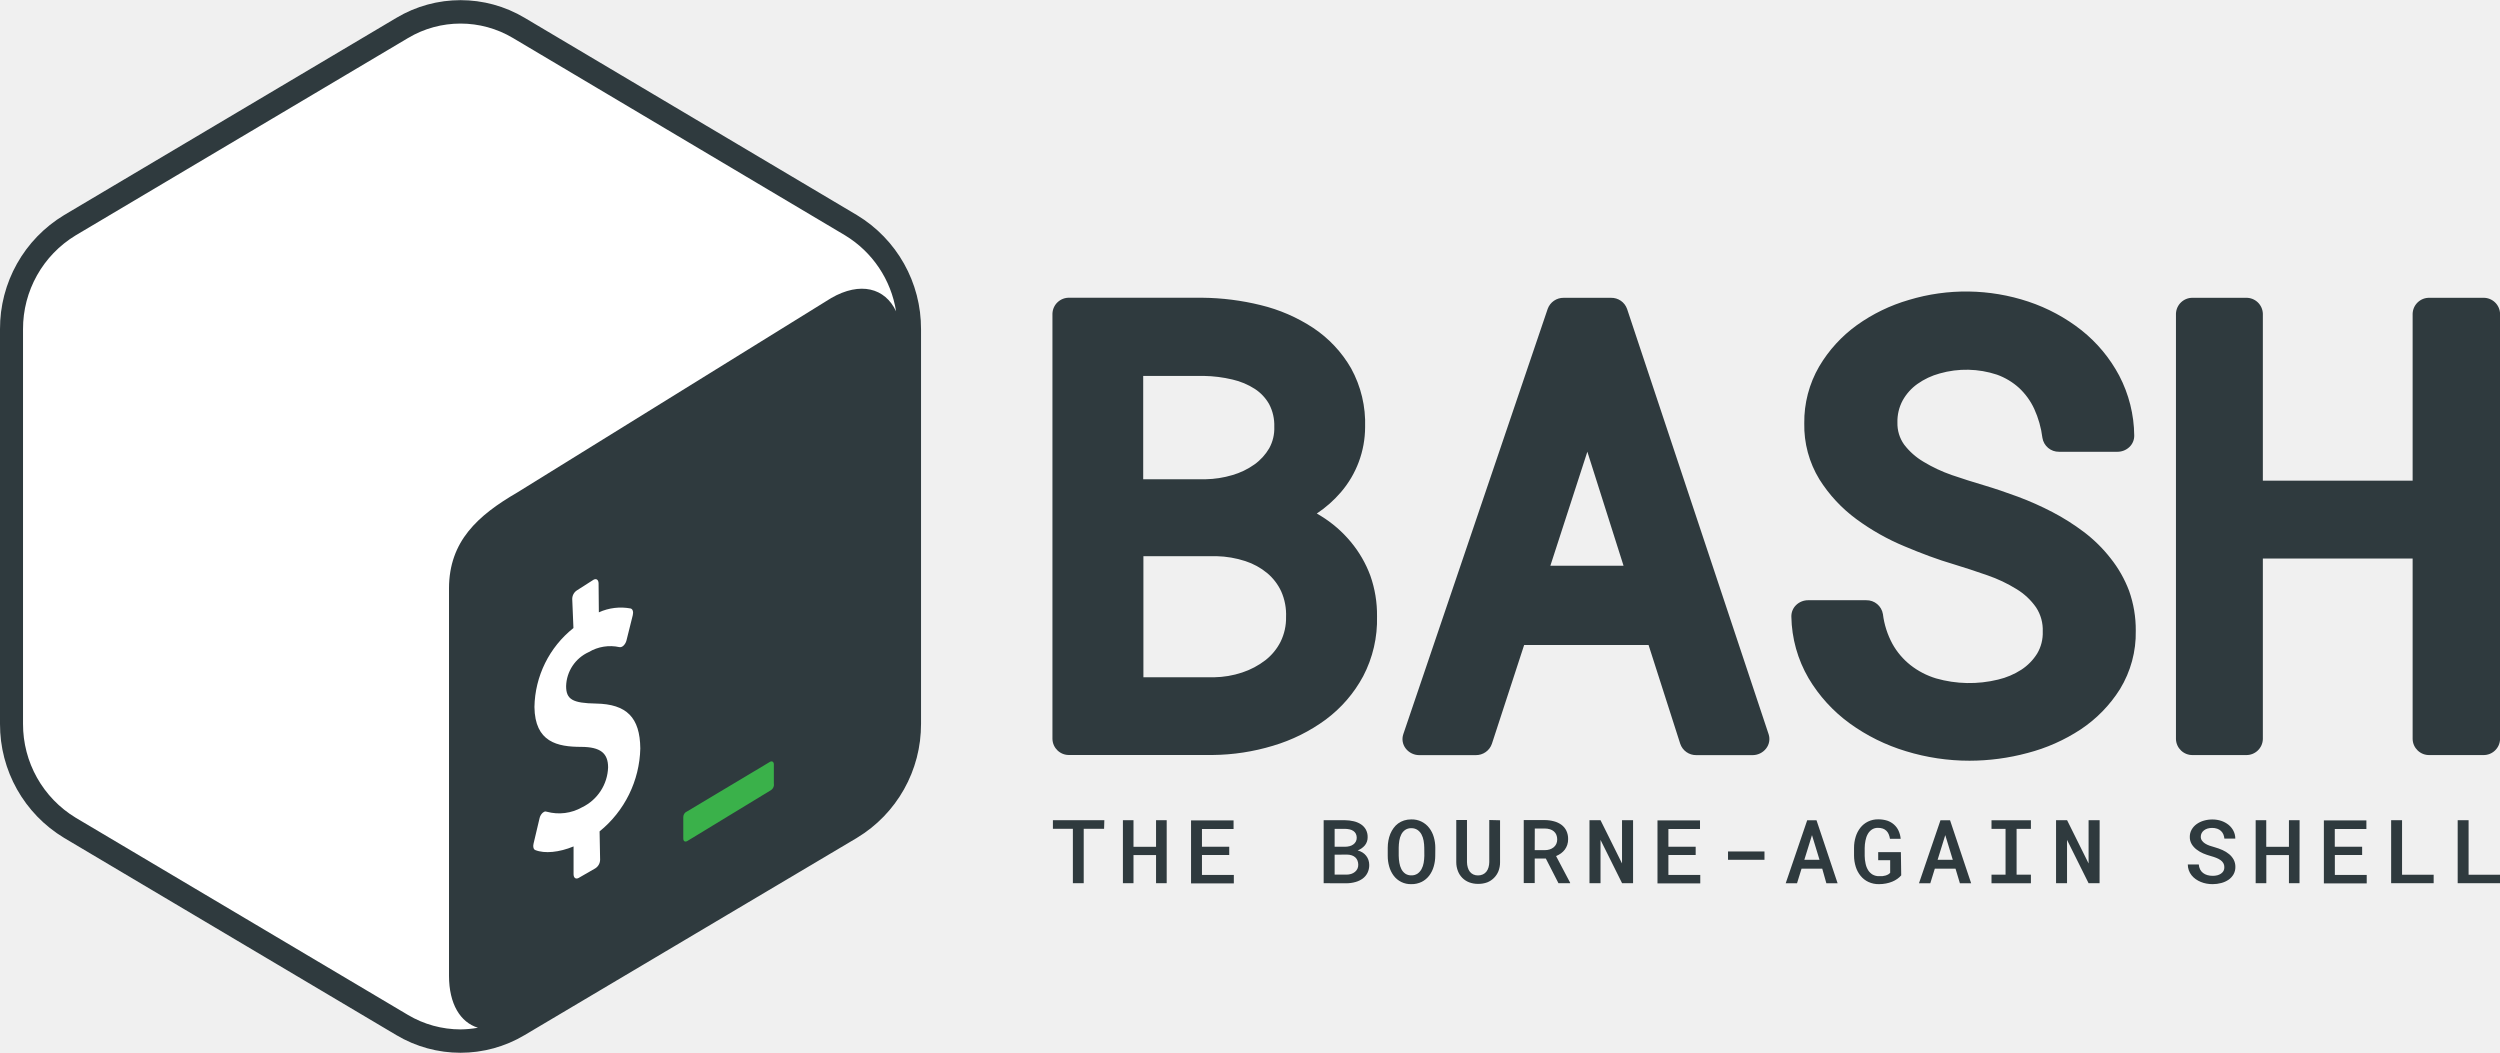
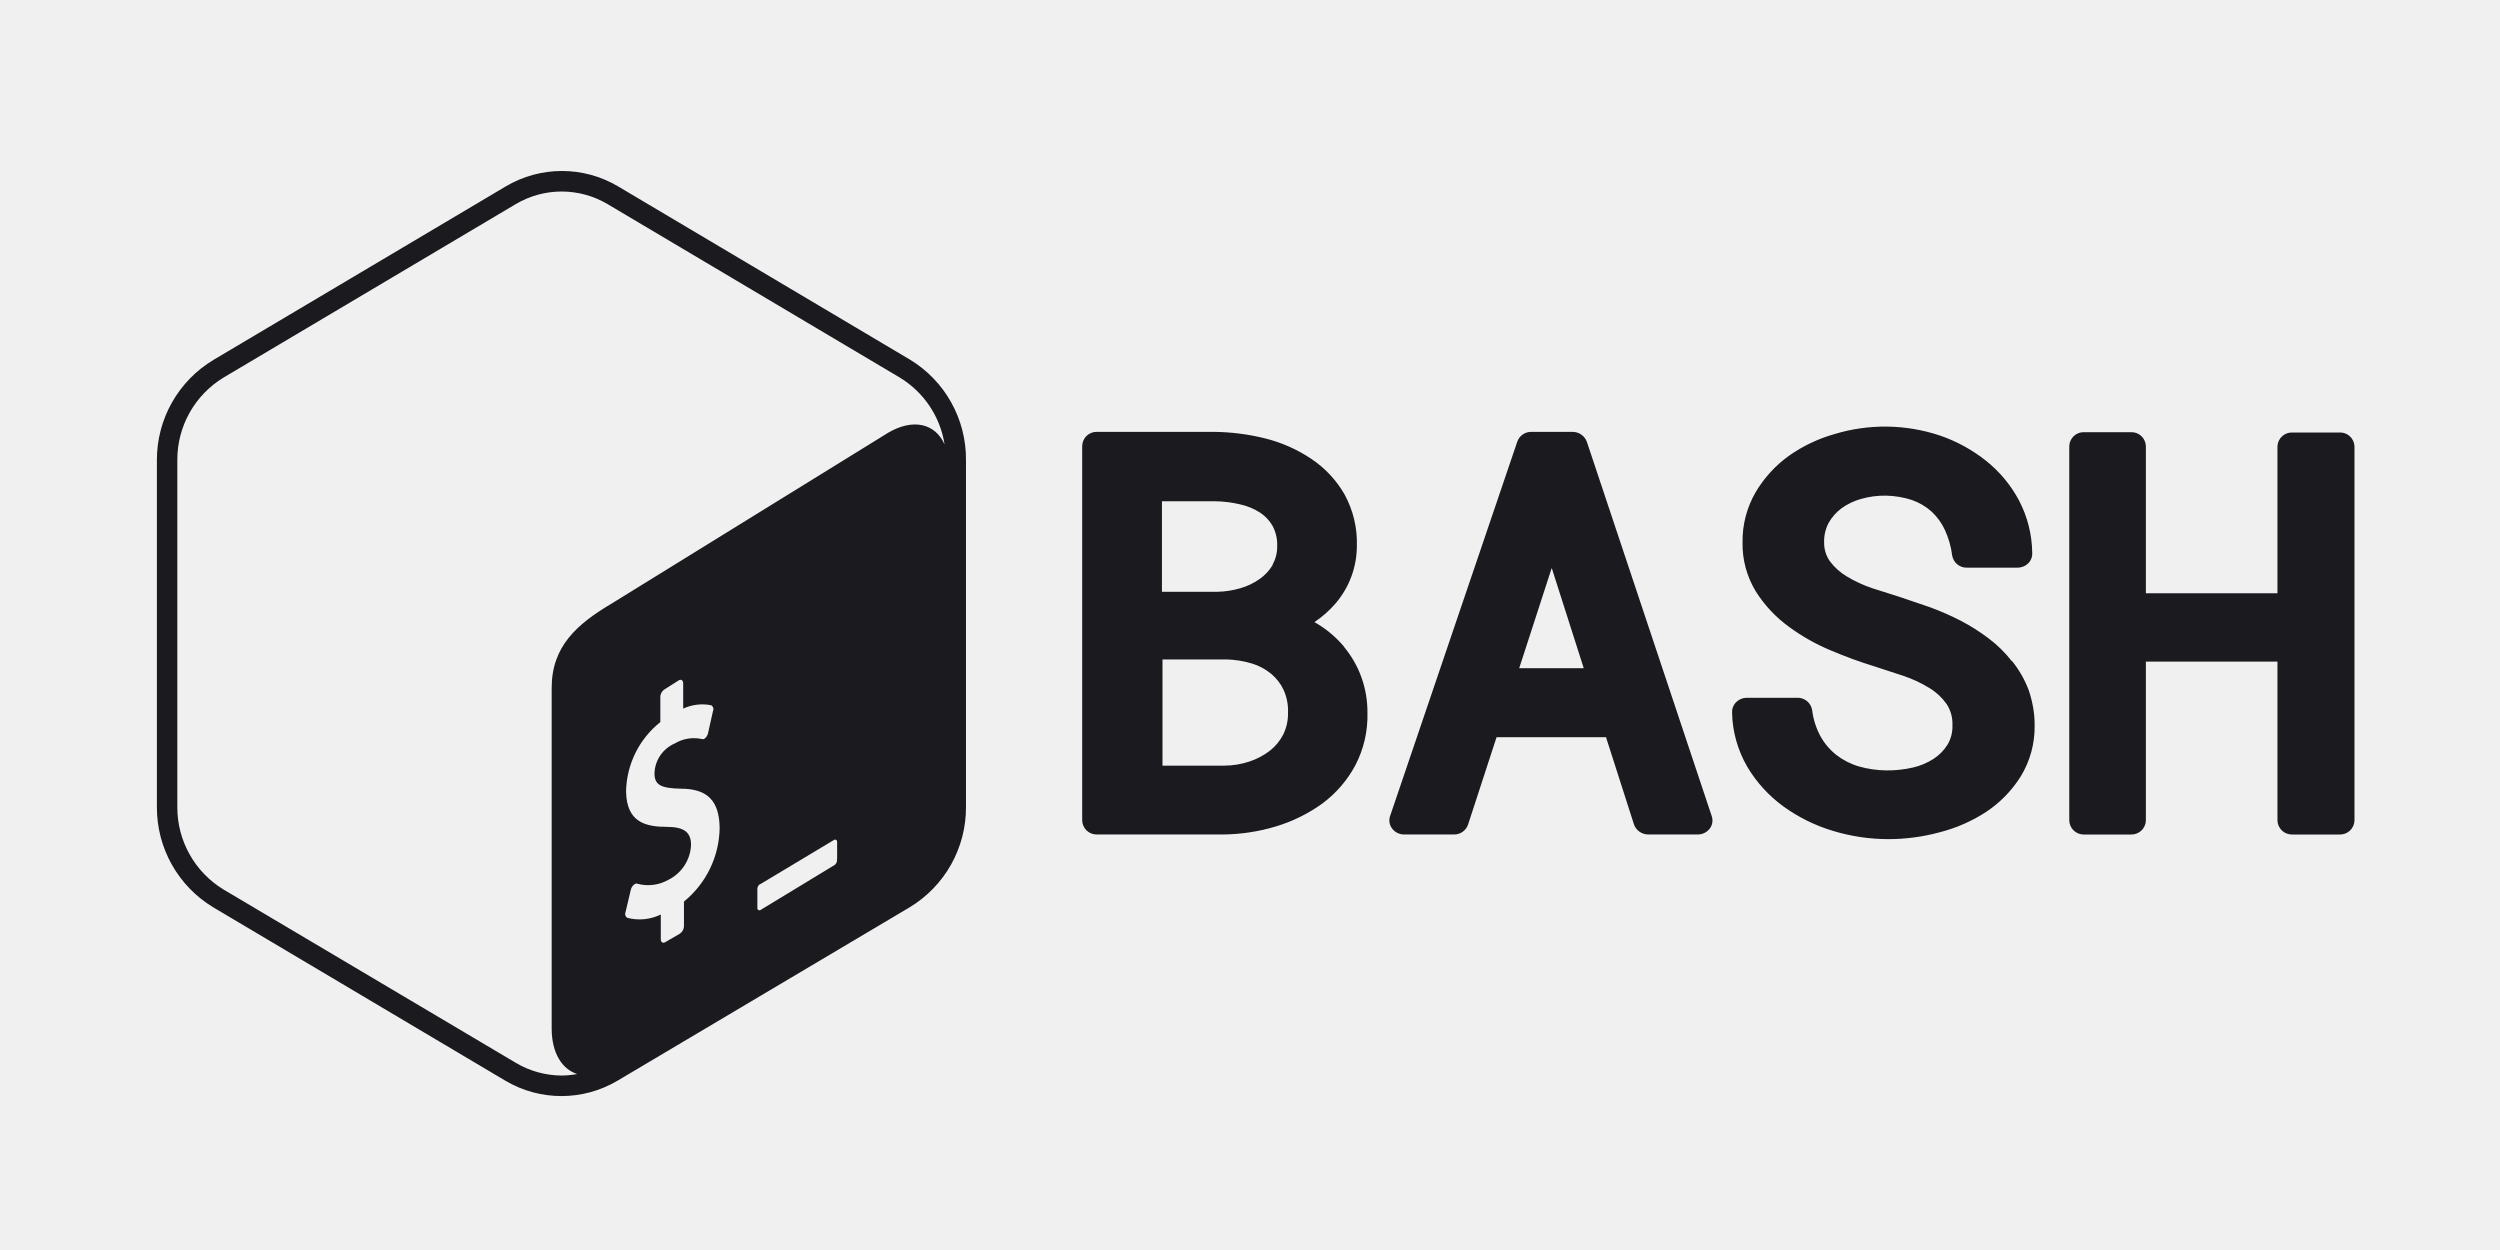
- <svg xmlns="http://www.w3.org/2000/svg" viewBox="0 0 375.72 158.2" width="2500" height="1053">
-   <defs>
-     <style>.cls-1{fill:#fff}.cls-2{fill:#2f3a3e}.cls-3{fill:#3ab14a}</style>
-   </defs>
-   <g id="Layer_2" data-name="Layer 2">
-     <g id="Layer_1-2" data-name="Layer 1">
-       <path class="cls-1" d="M128.79 32.3L78.85 2.65a18.81 18.81 0 0 0-19.27 0L9.63 32.3A19.92 19.92 0 0 0 0 49.46v59.29a19.92 19.92 0 0 0 9.63 17.15l49.94 29.64a18.82 18.82 0 0 0 19.27 0l49.94-29.64a19.92 19.92 0 0 0 9.64-17.16V49.46a19.92 19.92 0 0 0-9.63-17.16z" />
-       <path class="cls-2" d="M128.79 32.3L78.85 2.65a18.81 18.81 0 0 0-19.27 0L9.63 32.3A19.92 19.92 0 0 0 0 49.46v59.29a19.92 19.92 0 0 0 9.63 17.15l49.94 29.64a18.82 18.82 0 0 0 19.27 0l49.94-29.64a19.92 19.92 0 0 0 9.64-17.16V49.46a19.92 19.92 0 0 0-9.63-17.16zM61.32 152.51l-49.94-29.64a16.44 16.44 0 0 1-7.92-14.12V49.46a16.43 16.43 0 0 1 7.92-14.12L61.32 5.69a15.4 15.4 0 0 1 15.78 0L127 35.34a16.33 16.33 0 0 1 7.67 11.42c-1.66-3.53-5.39-4.5-9.74-2L77.72 74c-5.89 3.43-10.23 7.3-10.24 14.4v58.22c0 4.25 1.71 7 4.35 7.81a15.3 15.3 0 0 1-2.62.25 15.47 15.47 0 0 1-7.89-2.17z" />
-       <path class="cls-3" d="M115.7 114.48l-12.44 7.44a.91.91 0 0 0-.57.81V126c0 .4.27.56.6.37l12.63-7.68a1 1 0 0 0 .38-1v-2.87c-.01-.37-.3-.53-.6-.34z" />
-       <path class="cls-1" d="M89.22 87.09c.4-.2.73 0 .74.57L90 92a8 8 0 0 1 4.78-.58c.31.08.44.5.32 1l-.95 3.81a1.64 1.64 0 0 1-.43.76 1 1 0 0 1-.25.18.57.57 0 0 1-.37.06 6.34 6.34 0 0 0-4.61.74 5.79 5.79 0 0 0-3.41 5.13c0 2 1 2.55 4.49 2.61 4.61.08 6.61 2.09 6.66 6.74a16.53 16.53 0 0 1-6.12 12.47l.08 4.26a1.56 1.56 0 0 1-.73 1.3l-2.52 1.45c-.4.2-.73 0-.74-.56v-4.19c-2.16.9-4.35 1.11-5.75.55-.26-.1-.38-.49-.27-.94l.91-3.85a1.61 1.61 0 0 1 .45-.8 1 1 0 0 1 .24-.17.5.5 0 0 1 .41 0 7 7 0 0 0 5.29-.67 6.92 6.92 0 0 0 3.91-6c0-2.16-1.19-3.06-4-3.08-3.63 0-7-.7-7.07-6a15.5 15.5 0 0 1 5.86-11.86L86 90a1.55 1.55 0 0 1 .73-1.32z" />
-       <path class="cls-2" d="M203 81.4a18.21 18.21 0 0 0-4.46-3.87l-.64-.38a17.73 17.73 0 0 0 3.62-3.2 15.08 15.08 0 0 0 3.64-9.77 17.16 17.16 0 0 0-2.11-8.86 18.17 18.17 0 0 0-5.71-6.08 25.05 25.05 0 0 0-7.87-3.41 38 38 0 0 0-8.77-1.11h-20a2.47 2.47 0 0 0-2.53 2.4v63.92a2.47 2.47 0 0 0 2.53 2.4h21.54a32.31 32.31 0 0 0 9.08-1.39 25.71 25.71 0 0 0 7.92-3.93 19.78 19.78 0 0 0 5.63-6.52 18.36 18.36 0 0 0 2.08-9 17.7 17.7 0 0 0-1-6.1 17.32 17.32 0 0 0-2.95-5.1zm-12.25-14.06a7.85 7.85 0 0 1-2.23 2.44 11 11 0 0 1-3.33 1.6 15 15 0 0 1-4 .62h-9.38V56.47h9.11a20 20 0 0 1 4.3.54 10.53 10.53 0 0 1 3.38 1.42 6.62 6.62 0 0 1 2.13 2.27 6.81 6.81 0 0 1 .78 3.41 6.2 6.2 0 0 1-.76 3.23zm-18.91 16.22h11a15.08 15.08 0 0 1 4.32.74 10 10 0 0 1 3.28 1.8 7.94 7.94 0 0 1 2.11 2.75 8.63 8.63 0 0 1 .73 3.85 8.07 8.07 0 0 1-.83 3.73 8.21 8.21 0 0 1-2.27 2.76 11.71 11.71 0 0 1-3.49 1.85 14 14 0 0 1-4.23.72h-10.62zM244.53 46.4a2.51 2.51 0 0 0-2.41-1.67H235a2.52 2.52 0 0 0-2.4 1.66l-21.7 63.92a2.3 2.3 0 0 0 .36 2.15 2.57 2.57 0 0 0 2 1h8.54a2.52 2.52 0 0 0 2.41-1.69l4.85-14.86h18.7l4.76 14.85a2.51 2.51 0 0 0 2.42 1.7h8.49a2.57 2.57 0 0 0 2-1 2.31 2.31 0 0 0 .37-2.15zM244 85h-11l5.56-17.14zM317.19 83.87a21.63 21.63 0 0 0-4-3.94 33.83 33.83 0 0 0-4.74-3 46.11 46.11 0 0 0-5.19-2.31c-1.72-.64-3.47-1.23-5.21-1.75-1.48-.43-3.06-.94-4.71-1.5a22.29 22.29 0 0 1-4.26-2 10.1 10.1 0 0 1-2.92-2.59 5.45 5.45 0 0 1-1-3.28 6.67 6.67 0 0 1 .79-3.35 7.54 7.54 0 0 1 2.21-2.47 10.59 10.59 0 0 1 3.35-1.58 14.62 14.62 0 0 1 8.61.18 10 10 0 0 1 3.33 2 10.12 10.12 0 0 1 2.27 3.14 14.88 14.88 0 0 1 1.23 4.35 2.49 2.49 0 0 0 2.51 2.1h8.77a2.59 2.59 0 0 0 1.8-.72 2.34 2.34 0 0 0 .72-1.73 19.83 19.83 0 0 0-2.26-9 21.76 21.76 0 0 0-5.66-6.81 26.37 26.37 0 0 0-8-4.31 29.68 29.68 0 0 0-17.95-.25 25.72 25.72 0 0 0-7.8 3.78 20.5 20.5 0 0 0-5.68 6.22 16.59 16.59 0 0 0-2.24 8.55 15.56 15.56 0 0 0 2.27 8.41A21.9 21.9 0 0 0 279 78a34.51 34.51 0 0 0 7.23 4.08c2.52 1.06 5 2 7.47 2.72q2.4.73 5 1.64a21.76 21.76 0 0 1 4.35 2.06 9.74 9.74 0 0 1 2.95 2.76 6.16 6.16 0 0 1 1 3.63 6.06 6.06 0 0 1-.84 3.31 7.89 7.89 0 0 1-2.37 2.42 11.11 11.11 0 0 1-3.51 1.49 18.16 18.16 0 0 1-9.31-.18 11.69 11.69 0 0 1-3.85-2 10.69 10.69 0 0 1-2.71-3.19 12.67 12.67 0 0 1-1.43-4.47 2.49 2.49 0 0 0-2.51-2.09h-8.73a2.59 2.59 0 0 0-1.81.73 2.34 2.34 0 0 0-.71 1.74 19 19 0 0 0 2.59 9.26 22.72 22.72 0 0 0 6.18 6.78 28.34 28.34 0 0 0 8.45 4.18 32.55 32.55 0 0 0 9.55 1.43 33.72 33.72 0 0 0 8.72-1.16 26.7 26.7 0 0 0 8-3.55 20.11 20.11 0 0 0 5.91-6.07 16.18 16.18 0 0 0 2.36-8.74 17.51 17.51 0 0 0-1-6 18.1 18.1 0 0 0-2.79-4.91zM373.2 44.73h-8.08a2.47 2.47 0 0 0-2.53 2.4v25.08h-22.51V47.13a2.47 2.47 0 0 0-2.53-2.4h-8a2.47 2.47 0 0 0-2.53 2.4v63.92a2.47 2.47 0 0 0 2.53 2.4h8a2.47 2.47 0 0 0 2.53-2.4V83.91h22.51v27.14a2.47 2.47 0 0 0 2.53 2.4h8.08a2.47 2.47 0 0 0 2.53-2.4V47.13a2.47 2.47 0 0 0-2.53-2.4zM165.93 124.53h-3.06v8.18h-1.63v-8.18h-3v-1.29h7.73zM175.34 132.71h-1.6v-4.23h-3.39v4.23h-1.59v-9.47h1.59v4h3.39v-4h1.6zM184.74 128.47h-4.1v3h4.79v1.27H179v-9.47h6.39v1.29h-4.75v2.67h4.1zM198.93 132.71v-9.47h3.18a6 6 0 0 1 1.34.16 3.35 3.35 0 0 1 1.09.46 2.24 2.24 0 0 1 .74.8 2.29 2.29 0 0 1 .26 1.15 1.87 1.87 0 0 1-.41 1.2 2.6 2.6 0 0 1-1.09.77 2.66 2.66 0 0 1 .74.32 2.07 2.07 0 0 1 .54.49 2.19 2.19 0 0 1 .34.63 2.34 2.34 0 0 1 .12.74 2.59 2.59 0 0 1-.26 1.19 2.43 2.43 0 0 1-.72.86 3.33 3.33 0 0 1-1.09.52 5.09 5.09 0 0 1-1.36.19zm1.65-5.48h1.57a2.71 2.71 0 0 0 .69-.09 1.64 1.64 0 0 0 .55-.26 1.27 1.27 0 0 0 .37-.42 1.19 1.19 0 0 0 .14-.57 1.34 1.34 0 0 0-.13-.61 1.13 1.13 0 0 0-.37-.42 1.65 1.65 0 0 0-.56-.24 3.37 3.37 0 0 0-.7-.08h-1.56zm0 1.19v3h1.79a2.38 2.38 0 0 0 .71-.11 1.74 1.74 0 0 0 .55-.3 1.35 1.35 0 0 0 .37-.46 1.37 1.37 0 0 0 .13-.61 1.66 1.66 0 0 0-.12-.64 1.29 1.29 0 0 0-.33-.48 1.53 1.53 0 0 0-.53-.3 2.31 2.31 0 0 0-.7-.11zM215.7 128.59a5.7 5.7 0 0 1-.23 1.61 4.16 4.16 0 0 1-.67 1.36 3.3 3.3 0 0 1-1.12.94 3.39 3.39 0 0 1-1.58.35 3.19 3.19 0 0 1-2.66-1.29 4.18 4.18 0 0 1-.66-1.36 5.73 5.73 0 0 1-.22-1.61v-1.21a5.92 5.92 0 0 1 .1-1.09 5 5 0 0 1 .29-1 4.25 4.25 0 0 1 .49-.87 3.08 3.08 0 0 1 .68-.69 3.18 3.18 0 0 1 .89-.45 3.52 3.52 0 0 1 1.09-.16 3.27 3.27 0 0 1 2.7 1.29 4.1 4.1 0 0 1 .68 1.36 5.73 5.73 0 0 1 .23 1.61zm-1.65-1.22a6.32 6.32 0 0 0-.1-1.06 3.1 3.1 0 0 0-.32-.94 1.93 1.93 0 0 0-.6-.67 1.61 1.61 0 0 0-.93-.26 1.57 1.57 0 0 0-.92.26 1.85 1.85 0 0 0-.58.67 3.09 3.09 0 0 0-.3.94 7.05 7.05 0 0 0-.09 1.06v1.22a6.84 6.84 0 0 0 .1 1.06 3.22 3.22 0 0 0 .3.94 1.87 1.87 0 0 0 .58.68 1.56 1.56 0 0 0 .92.26 1.6 1.6 0 0 0 .93-.26 2 2 0 0 0 .6-.68 3.08 3.08 0 0 0 .32-.94 6.6 6.6 0 0 0 .1-1.06zM225.44 123.25v6.34a3.64 3.64 0 0 1-.25 1.33 3 3 0 0 1-.67 1 2.94 2.94 0 0 1-1 .66 3.81 3.81 0 0 1-1.37.23 3.67 3.67 0 0 1-1.34-.23 2.91 2.91 0 0 1-1.7-1.69 3.66 3.66 0 0 1-.25-1.34v-6.34h1.61v6.34a2.93 2.93 0 0 0 .12.8 1.88 1.88 0 0 0 .31.63 1.42 1.42 0 0 0 .51.41 1.62 1.62 0 0 0 .71.15 1.71 1.71 0 0 0 .73-.15 1.45 1.45 0 0 0 .53-.41 1.82 1.82 0 0 0 .32-.63 3 3 0 0 0 .12-.8v-6.34zM232.32 129h-1.67v3.69H229v-9.47h3.15a5.43 5.43 0 0 1 1.41.19 3.29 3.29 0 0 1 1.12.53 2.41 2.41 0 0 1 .73.89 2.82 2.82 0 0 1 .26 1.25 2.71 2.71 0 0 1-.13.87 2.52 2.52 0 0 1-.37.71 2.67 2.67 0 0 1-.57.56 3.66 3.66 0 0 1-.74.41l2.11 4v.08h-1.75zm-1.67-1.26h1.51a2.46 2.46 0 0 0 .75-.11 1.81 1.81 0 0 0 .59-.32 1.41 1.41 0 0 0 .39-.5 1.61 1.61 0 0 0 .14-.68 1.78 1.78 0 0 0-.13-.7 1.38 1.38 0 0 0-.37-.51 1.64 1.64 0 0 0-.59-.32 2.81 2.81 0 0 0-.78-.11h-1.5zM245.43 132.71h-1.65l-3.24-6.51v6.51h-1.66v-9.47h1.66l3.23 6.5v-6.5h1.66zM254.84 128.47h-4.1v3h4.79v1.27h-6.43v-9.47h6.39v1.29h-4.75v2.67h4.1zM265.18 129.19h-5.48v-1.25h5.48zM273.86 130.52h-3.11l-.68 2.2h-1.7l3.23-9.47h1.4l3.17 9.47h-1.69zm-2.69-1.33h2.28l-1.13-3.71zM285.73 131.53a3.42 3.42 0 0 1-.59.53 3.93 3.93 0 0 1-.77.42 4.85 4.85 0 0 1-.92.27 5.47 5.47 0 0 1-1.06.1 3.62 3.62 0 0 1-1.59-.33 3.38 3.38 0 0 1-1.17-.91 4.05 4.05 0 0 1-.73-1.36 5.61 5.61 0 0 1-.26-1.68v-1.17a5.54 5.54 0 0 1 .25-1.68 4.15 4.15 0 0 1 .71-1.36 3.31 3.31 0 0 1 1.13-.91 3.37 3.37 0 0 1 1.53-.34 4.42 4.42 0 0 1 1.38.2 3 3 0 0 1 1 .58 2.76 2.76 0 0 1 .69.93 3.73 3.73 0 0 1 .32 1.22h-1.61a2.94 2.94 0 0 0-.19-.69 1.59 1.59 0 0 0-.35-.52 1.47 1.47 0 0 0-.53-.33 2.13 2.13 0 0 0-.74-.11 1.59 1.59 0 0 0-.89.24 2 2 0 0 0-.62.66 3.16 3.16 0 0 0-.36 1 5.69 5.69 0 0 0-.12 1.14v1.18a5.52 5.52 0 0 0 .13 1.13 3 3 0 0 0 .38 1 2 2 0 0 0 .66.66 1.88 1.88 0 0 0 1 .25h.48a3 3 0 0 0 .47-.09 2.13 2.13 0 0 0 .41-.17 1 1 0 0 0 .3-.25v-1.89h-1.8v-1.21h3.41zM293.89 130.52h-3.11l-.68 2.2h-1.7l3.23-9.47h1.44l3.17 9.47h-1.69zm-2.69-1.33h2.28l-1.13-3.71zM299.3 123.25h5.92v1.29h-2.15v6.89h2.15v1.29h-5.92v-1.29h2.11v-6.89h-2.11zM315.54 132.71h-1.65l-3.24-6.51v6.51H309v-9.47h1.66l3.23 6.5v-6.5h1.66zM334.29 130.28a1.17 1.17 0 0 0-.15-.59 1.46 1.46 0 0 0-.42-.45 2.89 2.89 0 0 0-.64-.34q-.37-.15-.81-.27a9.52 9.52 0 0 1-1.16-.4 4.54 4.54 0 0 1-1-.59 2.91 2.91 0 0 1-.73-.81 2.06 2.06 0 0 1-.28-1.08 2.17 2.17 0 0 1 .28-1.1 2.61 2.61 0 0 1 .74-.82 3.52 3.52 0 0 1 1.08-.52 4.55 4.55 0 0 1 1.29-.18 4.21 4.21 0 0 1 1.34.21 3.51 3.51 0 0 1 1.09.59 2.84 2.84 0 0 1 .74.91 2.59 2.59 0 0 1 .28 1.17h-1.64a2.17 2.17 0 0 0-.16-.65 1.49 1.49 0 0 0-.36-.51 1.57 1.57 0 0 0-.56-.33 2.26 2.26 0 0 0-.76-.12 2.47 2.47 0 0 0-.68.09 1.62 1.62 0 0 0-.54.27 1.27 1.27 0 0 0-.36.42 1.19 1.19 0 0 0-.13.56 1 1 0 0 0 .18.57 1.65 1.65 0 0 0 .46.43 3.22 3.22 0 0 0 .66.32q.37.13.78.24a8.54 8.54 0 0 1 1.19.43 4.31 4.31 0 0 1 1 .62 2.81 2.81 0 0 1 .68.83 2.27 2.27 0 0 1 .25 1.09 2.17 2.17 0 0 1-.28 1.11 2.5 2.5 0 0 1-.75.81 3.52 3.52 0 0 1-1.09.49 5 5 0 0 1-1.3.17 4.9 4.9 0 0 1-.91-.08 4.28 4.28 0 0 1-.86-.25 3.82 3.82 0 0 1-.77-.42 3.05 3.05 0 0 1-.62-.58 2.6 2.6 0 0 1-.57-1.63h1.65a2 2 0 0 0 .2.75 1.55 1.55 0 0 0 .44.53 1.91 1.91 0 0 0 .64.32 2.88 2.88 0 0 0 .81.11 2.76 2.76 0 0 0 .69-.08 1.76 1.76 0 0 0 .56-.25 1.24 1.24 0 0 0 .38-.41 1.11 1.11 0 0 0 .12-.58zM345.59 132.71H344v-4.23h-3.4v4.23H339v-9.47h1.59v4H344v-4h1.6zM355 128.47h-4.1v3h4.79v1.27h-6.44v-9.47h6.39v1.29h-4.75v2.67H355zM361 131.44h4.75v1.27h-6.39v-9.47H361zM371 131.44h4.75v1.27h-6.39v-9.47H371z" />
-     </g>
-   </g>
+ <svg xmlns="http://www.w3.org/2000/svg" width="120" height="60" fill="#1b1b1f" fill-rule="evenodd">
+   <path d="M43.688 17.268L29.666 8.945c-1.66-.984-3.725-.984-5.386 0l-14.022 8.323a5.59 5.59 0 0 0-2.727 4.818v16.646a5.59 5.59 0 0 0 2.703 4.818l14.022 8.323c1.66.984 3.725.984 5.386 0l14.022-8.323a5.59 5.59 0 0 0 2.703-4.818V22.086a5.59 5.59 0 0 0-2.678-4.818zM32.83 43.26v1.195a.44.44 0 0 1-.206.367l-.7.406c-.113.06-.206 0-.206-.157v-1.175a2.31 2.31 0 0 1-1.616.157c-.086-.058-.12-.17-.078-.264l.255-1.082a.45.45 0 0 1 .142-.235c.02-.02.043-.036.07-.05.036-.016.077-.016.113 0a1.96 1.96 0 0 0 1.469-.186 1.96 1.96 0 0 0 1.097-1.679c0-.607-.333-.862-1.136-.867-1.018 0-1.958-.196-1.983-1.7.024-1.3.627-2.52 1.645-3.33v-1.2c-.001-.15.077-.292.206-.372l.685-.436c.113-.06.206 0 .206.162v1.2a2.17 2.17 0 0 1 1.342-.162c.098.056.136.177.088.28l-.24 1.072a.46.46 0 0 1-.122.215.29.29 0 0 1-.07.054.18.18 0 0 1-.103 0 1.78 1.78 0 0 0-1.293.21c-.577.25-.96.8-.98 1.44 0 .548.3.715 1.258.734 1.297 0 1.856.588 1.87 1.9a4.64 4.64 0 0 1-1.704 3.51zm7.344-2.012a.28.28 0 0 1-.108.269L36.52 43.67c-.034.03-.083.033-.12.01s-.056-.07-.046-.112v-.916c.005-.1.068-.2.162-.225l3.5-2.1c.034-.03.083-.033.12-.01s.056.07.046.112v.808zm2.448-20.47l-13.268 8.196c-1.655.98-2.874 2.05-2.874 4.044V49.36c0 1.195.5 1.958 1.224 2.193a4.21 4.21 0 0 1-.734.073 4.34 4.34 0 0 1-2.213-.612L10.735 42.7a4.61 4.61 0 0 1-2.223-3.961V22.086a4.61 4.61 0 0 1 2.223-3.966l14.022-8.323a4.32 4.32 0 0 1 4.406 0l14.022 8.323a4.58 4.58 0 0 1 2.154 3.207c-.455-1-1.503-1.263-2.722-.548h.005zm21.904 10.277a5.11 5.11 0 0 0-1.253-1.087l-.18-.108a4.98 4.98 0 0 0 1.018-.901c.654-.764 1.015-1.736 1.018-2.742a4.82 4.82 0 0 0-.592-2.487 5.1 5.1 0 0 0-1.601-1.709 7.03 7.03 0 0 0-2.213-.979 10.66 10.66 0 0 0-2.448-.313h-5.62a.69.69 0 0 0-.71.69v17.96a.69.69 0 0 0 .71.676H58.7a9.07 9.07 0 0 0 2.546-.387 7.51 7.51 0 0 0 2.228-1.1 5.55 5.55 0 0 0 1.581-1.831 5.16 5.16 0 0 0 .583-2.526 4.97 4.97 0 0 0-.294-1.714 4.86 4.86 0 0 0-.818-1.43zM61.1 27.1c-.158.27-.37.504-.627.685-.284.202-.6.354-.935.45a4.22 4.22 0 0 1-1.111.171h-2.654V24.06h2.556a5.61 5.61 0 0 1 1.209.152 2.94 2.94 0 0 1 .95.397 1.86 1.86 0 0 1 .597.636 1.91 1.91 0 0 1 .22.979 1.74 1.74 0 0 1-.225.881l.02.005zm-5.307 4.553h3.1a4.61 4.61 0 0 1 1.214.2 2.63 2.63 0 0 1 .92.5 2.23 2.23 0 0 1 .592.774 2.45 2.45 0 0 1 .206 1.082c.008.363-.07.722-.23 1.048-.153.3-.37.565-.636.774a3.31 3.31 0 0 1-.98.52c-.384.128-.785.196-1.2.2H55.8v-5.097zM76.178 21.23a.73.73 0 0 0-.676-.5h-2.007a.7.7 0 0 0-.676.5l-6.096 17.944c-.07.205-.03.43.103.602a.72.72 0 0 0 .573.279h2.4a.7.7 0 0 0 .676-.5l1.36-4.17h5.253l1.337 4.17c.095.295.37.494.68.5h2.384c.223.002.434-.1.573-.274.133-.17.172-.397.103-.602l-5.988-17.95zm-.157 10.845h-3.1l1.562-4.813 1.537 4.813zm20.554-.33a6.07 6.07 0 0 0-1.126-1.107 9.5 9.5 0 0 0-1.332-.842c-.476-.246-.966-.46-1.47-.646l-1.47-.5-1.322-.42a6.26 6.26 0 0 1-1.195-.553c-.317-.186-.595-.432-.818-.725a1.53 1.53 0 0 1-.284-.92 1.88 1.88 0 0 1 .22-.94 2.25 2.25 0 0 1 .622-.7 2.97 2.97 0 0 1 .94-.446c.793-.227 1.636-.2 2.42.05a2.8 2.8 0 0 1 .96.563 2.84 2.84 0 0 1 .636.881 4.2 4.2 0 0 1 .348 1.22.7.7 0 0 0 .705.588h2.448a.73.73 0 0 0 .49-.201c.133-.128.206-.305.2-.5a5.57 5.57 0 0 0-.632-2.521 6.11 6.11 0 0 0-1.591-1.914 7.44 7.44 0 0 0-2.218-1.21 8.33 8.33 0 0 0-5.038-.07 7.22 7.22 0 0 0-2.203 1.048 5.76 5.76 0 0 0-1.596 1.748 4.66 4.66 0 0 0-.627 2.4 4.37 4.37 0 0 0 .636 2.36 6.15 6.15 0 0 0 1.586 1.694 9.69 9.69 0 0 0 2.032 1.146 21.8 21.8 0 0 0 2.095.764l1.405.46a6.06 6.06 0 0 1 1.224.578 2.76 2.76 0 0 1 .818.764 1.73 1.73 0 0 1 .279 1.018 1.7 1.7 0 0 1-.235.93c-.17.272-.397.505-.666.68a3.12 3.12 0 0 1-.979.416c-.86.2-1.762.194-2.614-.05a3.28 3.28 0 0 1-1.082-.553 3 3 0 0 1-.759-.896 3.55 3.55 0 0 1-.4-1.258.7.7 0 0 0-.705-.588H83.83a.73.73 0 0 0-.49.206c-.133.128-.206.305-.2.5.015.914.265 1.8.725 2.6.442.746 1.032 1.394 1.733 1.905.72.522 1.523.92 2.375 1.175.868.266 1.77.4 2.678.4a9.46 9.46 0 0 0 2.448-.328c.794-.202 1.55-.533 2.237-.98.668-.444 1.234-1.024 1.66-1.704a4.55 4.55 0 0 0 .666-2.448c.006-.572-.1-1.14-.28-1.68a5.08 5.08 0 0 0-.808-1.415zm15.73-10.985h-2.267a.69.69 0 0 0-.72.661v7.055h-6.316V21.42a.69.69 0 0 0-.71-.676h-2.257a.69.69 0 0 0-.71.676v17.96a.69.69 0 0 0 .71.676h2.257a.69.69 0 0 0 .71-.676v-7.623h6.316v7.623a.69.69 0 0 0 .71.676h2.277a.69.69 0 0 0 .71-.676V21.42a.69.69 0 0 0-.71-.661z" />
</svg>
